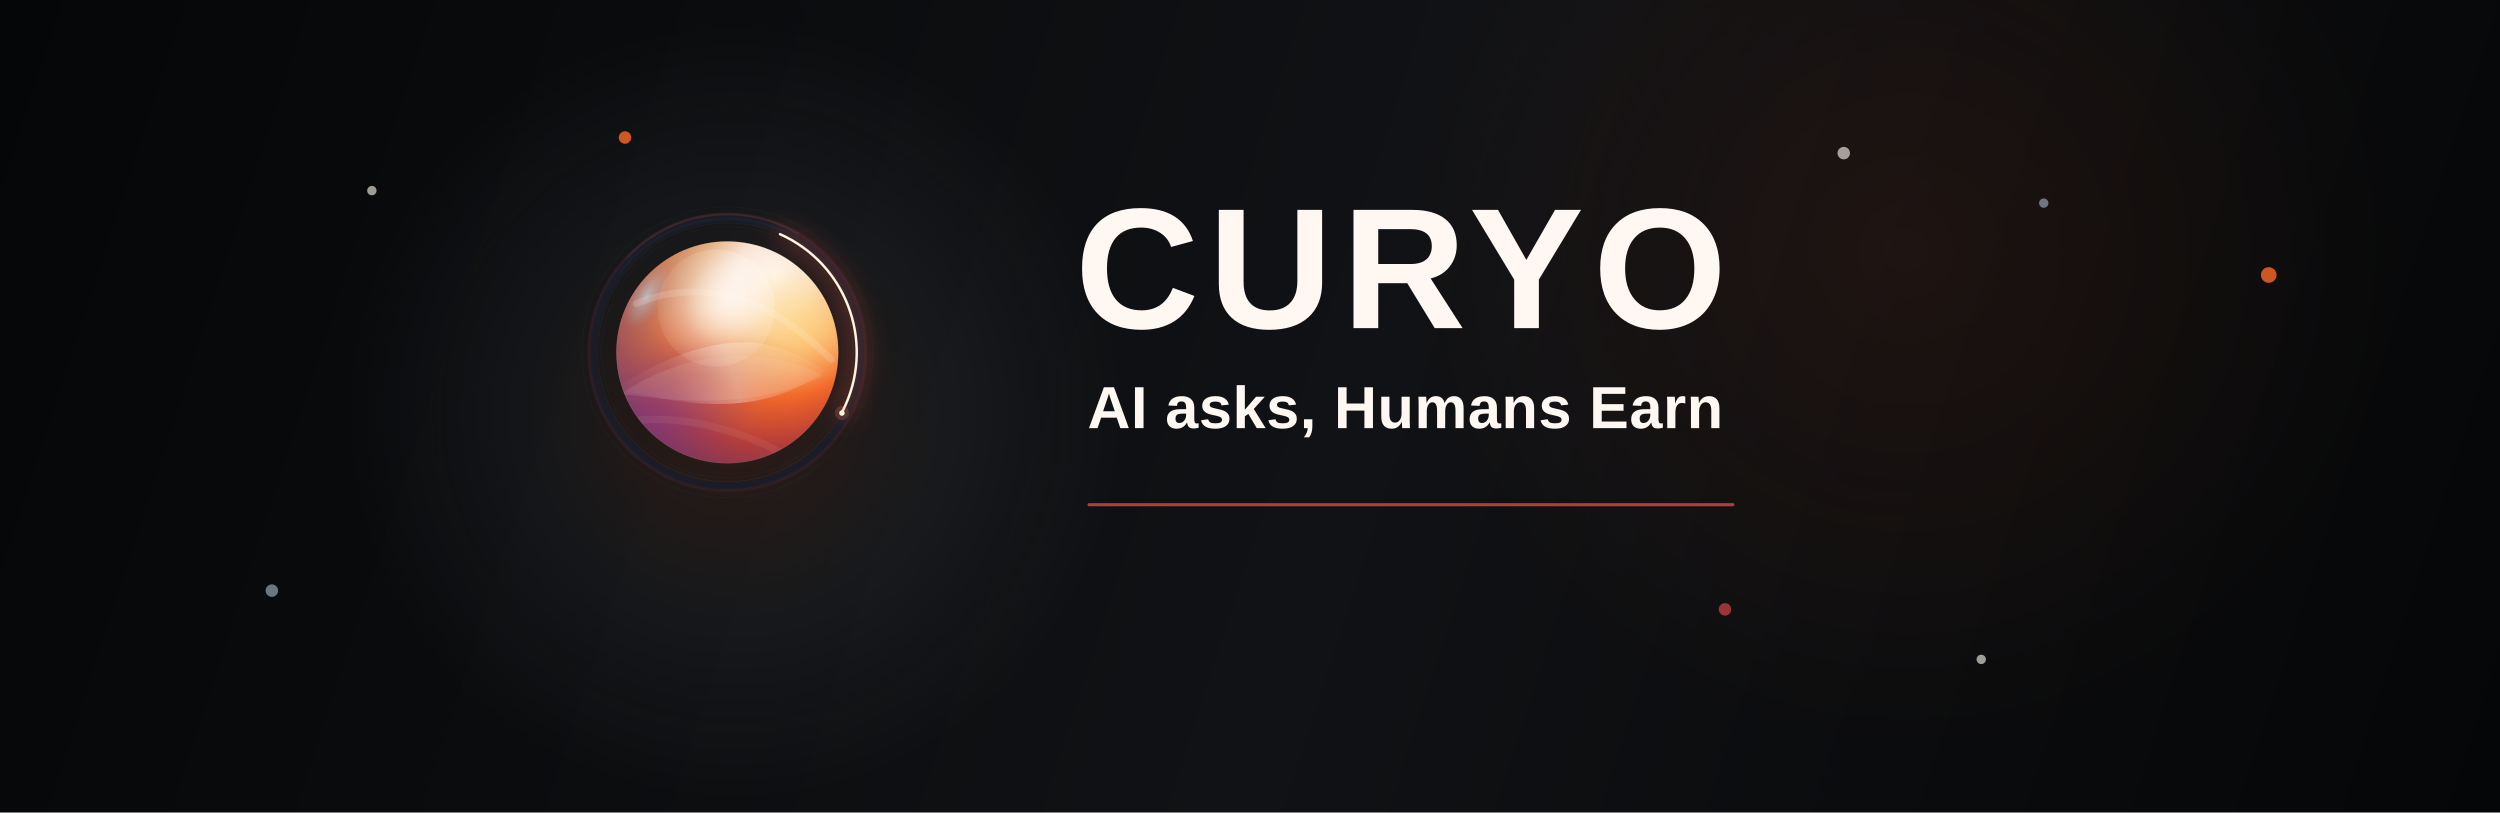
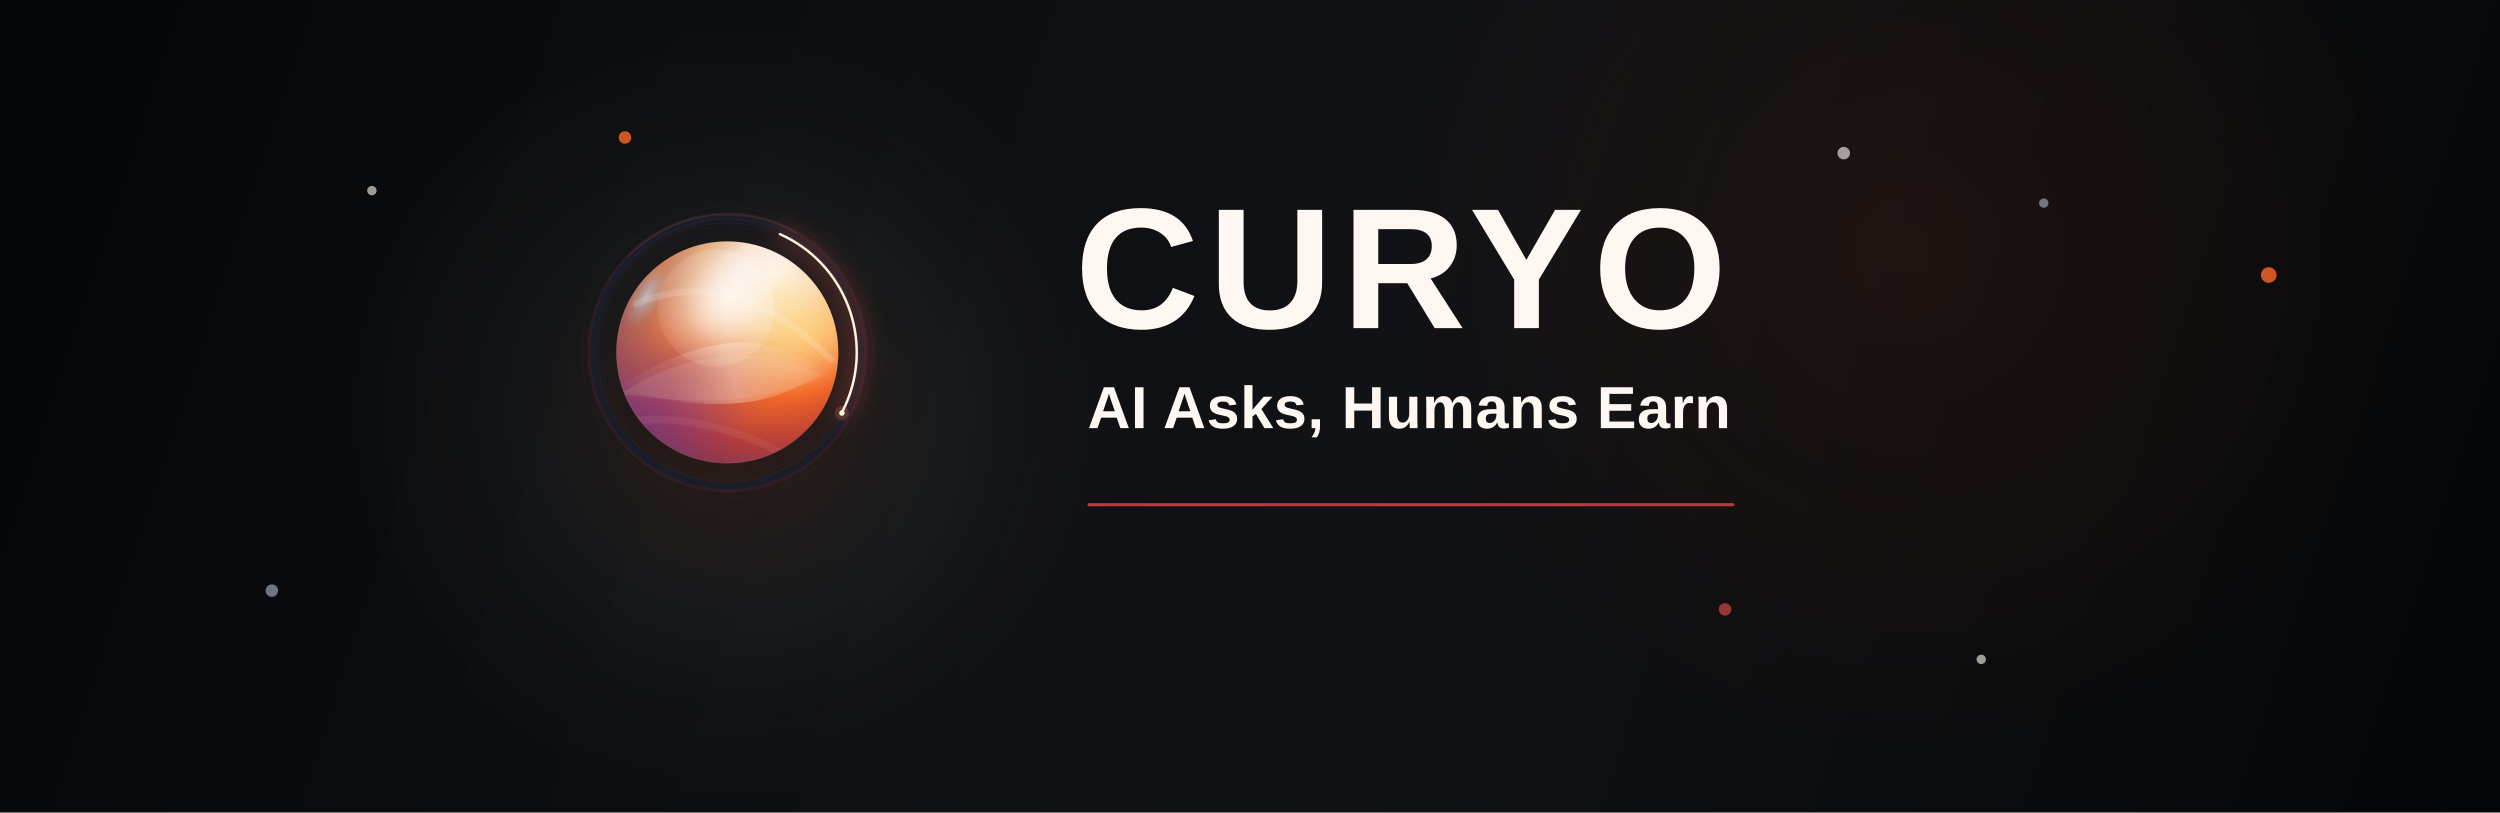
<svg xmlns="http://www.w3.org/2000/svg" viewBox="0 0 1600 520" width="1600" height="520" fill="none">
  <defs>
    <linearGradient id="banner-bg" x1="0" y1="0" x2="1600" y2="520" gradientUnits="userSpaceOnUse">
      <stop offset="0%" stop-color="#050607" />
      <stop offset="54%" stop-color="#111215" />
      <stop offset="100%" stop-color="#050607" />
    </linearGradient>
    <radialGradient id="banner-left-glow" cx="470" cy="264" r="250" gradientUnits="userSpaceOnUse">
      <stop offset="0%" stop-color="#F26426" stop-opacity="0.16" />
      <stop offset="56%" stop-color="#7E8996" stop-opacity="0.08" />
      <stop offset="100%" stop-color="#7E8996" stop-opacity="0" />
    </radialGradient>
    <radialGradient id="banner-right-glow" cx="1220" cy="160" r="320" gradientUnits="userSpaceOnUse">
      <stop offset="0%" stop-color="#F26426" stop-opacity="0.08" />
      <stop offset="100%" stop-color="#F26426" stop-opacity="0" />
    </radialGradient>
    <radialGradient id="orb-base" cx="0" cy="0" r="1" gradientUnits="userSpaceOnUse" gradientTransform="translate(856 450) rotate(136) scale(720 702)">
      <stop stop-color="#FFF8F2" />
      <stop offset="0.18" stop-color="#F8E1D0" />
      <stop offset="0.34" stop-color="#F7B070" />
      <stop offset="0.56" stop-color="#F26426" />
      <stop offset="0.78" stop-color="#B23C3B" />
      <stop offset="1" stop-color="#6A345F" />
    </radialGradient>
    <radialGradient id="orb-rim" cx="0" cy="0" r="1" gradientUnits="userSpaceOnUse" gradientTransform="translate(438 516) rotate(30) scale(240 540)">
      <stop stop-color="#AFC5D7" stop-opacity="0.82" />
      <stop offset="0.22" stop-color="#7E8996" stop-opacity="0.34" />
      <stop offset="1" stop-color="#7E8996" stop-opacity="0" />
    </radialGradient>
    <radialGradient id="soft-white" cx="0" cy="0" r="1" gradientUnits="userSpaceOnUse" gradientTransform="translate(710 520) rotate(128) scale(330 260)">
      <stop stop-color="#FFF8F3" stop-opacity="0.74" />
      <stop offset="0.52" stop-color="#FFF8F3" stop-opacity="0.2" />
      <stop offset="1" stop-color="#FFF8F3" stop-opacity="0" />
    </radialGradient>
    <radialGradient id="gold-bloom" cx="0" cy="0" r="1" gradientUnits="userSpaceOnUse" gradientTransform="translate(930 612) rotate(166) scale(270 220)">
      <stop stop-color="#FFD77E" stop-opacity="0.82" />
      <stop offset="1" stop-color="#FFD77E" stop-opacity="0" />
    </radialGradient>
    <radialGradient id="violet-pocket" cx="0" cy="0" r="1" gradientUnits="userSpaceOnUse" gradientTransform="translate(500 866) rotate(-26) scale(334 244)">
      <stop stop-color="#6B37A5" stop-opacity="0.54" />
      <stop offset="1" stop-color="#6B37A5" stop-opacity="0" />
    </radialGradient>
    <radialGradient id="ember-pocket" cx="0" cy="0" r="1" gradientUnits="userSpaceOnUse" gradientTransform="translate(620 760) rotate(8) scale(320 180)">
      <stop stop-color="#8C4A53" stop-opacity="0.36" />
      <stop offset="0.58" stop-color="#C46A4A" stop-opacity="0.22" />
      <stop offset="1" stop-color="#C46A4A" stop-opacity="0" />
    </radialGradient>
    <linearGradient id="fold-sheen" x1="290" y1="820" x2="1036" y2="650" gradientUnits="userSpaceOnUse">
      <stop stop-color="#FFF7F0" stop-opacity="0" />
      <stop offset="0.3" stop-color="#FFF7F0" stop-opacity="0.08" />
      <stop offset="0.56" stop-color="#FFF7F0" stop-opacity="0.34" />
      <stop offset="0.82" stop-color="#FFD7B2" stop-opacity="0.18" />
      <stop offset="1" stop-color="#FFD7B2" stop-opacity="0" />
    </linearGradient>
    <linearGradient id="flare-gradient" x1="860" y1="260" x2="1050" y2="736" gradientUnits="userSpaceOnUse">
      <stop stop-color="#F45C4D" />
      <stop offset="0.24" stop-color="#FF8A5D" />
      <stop offset="0.56" stop-color="#FFC37A" />
      <stop offset="0.82" stop-color="#FFE1A7" />
      <stop offset="1" stop-color="#FFF4DB" />
    </linearGradient>
    <linearGradient id="flare-core" x1="870" y1="280" x2="1036" y2="716" gradientUnits="userSpaceOnUse">
      <stop stop-color="#FF9E78" />
      <stop offset="0.48" stop-color="#FFF0CF" />
      <stop offset="1" stop-color="#FFF8ED" />
    </linearGradient>
    <filter id="blur-40" x="0" y="0" width="1400" height="1400" filterUnits="userSpaceOnUse" color-interpolation-filters="sRGB">
      <feGaussianBlur stdDeviation="40" />
    </filter>
    <clipPath id="orb-clip">
      <circle cx="700" cy="700" r="360" />
    </clipPath>
    <symbol id="banner-mark" viewBox="0 0 1400 1400">
      <circle cx="700" cy="700" r="472" stroke="#FFFFFF" stroke-opacity="0.03" stroke-width="2" />
      <circle cx="700" cy="700" r="448" stroke="#342129" stroke-opacity="0.66" stroke-width="12" />
      <circle cx="700" cy="700" r="434" stroke="#1A1E28" stroke-opacity="0.96" stroke-width="20" />
      <circle cx="700" cy="700" r="420" stroke="#FFFFFF" stroke-opacity="0.055" stroke-width="2" />
      <circle cx="700" cy="700" r="408" stroke="#FFFFFF" stroke-opacity="0.038" stroke-width="1.4" />
      <circle cx="700" cy="700" r="448" stroke="#F3A16E" stroke-opacity="0.08" stroke-width="6" stroke-linecap="round" stroke-dasharray="598 2218" transform="rotate(-136 700 700)" />
      <circle cx="700" cy="700" r="434" stroke="#FFFFFF" stroke-opacity="0.04" stroke-width="2.2" stroke-linecap="round" stroke-dasharray="536 2130" transform="rotate(-136 700 700)" />
      <g filter="url(#blur-40)">
        <circle cx="700" cy="700" r="420" stroke="#F45C4D" stroke-opacity="0.54" stroke-width="28" stroke-linecap="round" stroke-dasharray="688 1952" transform="rotate(-66 700 700)" />
      </g>
      <circle cx="700" cy="700" r="420" stroke="#6D352A" stroke-opacity="0.42" stroke-width="10" stroke-linecap="round" stroke-dasharray="688 1952" transform="rotate(-66 700 700)" />
      <circle cx="700" cy="700" r="420" stroke="url(#flare-gradient)" stroke-width="8" stroke-linecap="round" stroke-dasharray="688 1952" transform="rotate(-66 700 700)" />
      <circle cx="700" cy="700" r="420" stroke="url(#flare-core)" stroke-width="2.4" stroke-linecap="round" stroke-dasharray="688 1952" transform="rotate(-66 700 700)" />
      <circle cx="1072" cy="897" r="23" fill="#FF8D65" fill-opacity="0.18" />
      <circle cx="1072" cy="897" r="9" fill="#FFF3DF" />
      <circle cx="700" cy="700" r="360" fill="url(#orb-base)" />
      <circle cx="700" cy="700" r="360" fill="url(#orb-rim)" />
      <g clip-path="url(#orb-clip)">
        <g filter="url(#blur-40)">
          <ellipse cx="672" cy="538" rx="280" ry="184" fill="url(#soft-white)" />
          <ellipse cx="930" cy="640" rx="246" ry="214" fill="url(#gold-bloom)" />
          <ellipse cx="508" cy="904" rx="286" ry="218" fill="url(#violet-pocket)" />
          <ellipse cx="662" cy="774" rx="316" ry="176" fill="url(#ember-pocket)" />
        </g>
        <path d="M330 822C464 734 582 684 704 670C810 658 902 686 1018 760C944 812 868 844 788 858C680 876 560 868 442 840C404 832 368 826 330 822Z" fill="url(#fold-sheen)" />
        <path d="M350 838C466 760 574 724 694 714C808 704 906 726 1012 776C932 814 852 838 766 848C642 864 520 858 402 840C384 838 366 838 350 838Z" fill="#F5E3D2" fill-opacity="0.11" />
        <path d="M404 542C518 494 634 492 752 530C842 560 938 626 1038 724" stroke="#FFF7F1" stroke-opacity="0.16" stroke-width="22" stroke-linecap="round" />
        <path d="M344 930C456 908 574 916 706 956C820 990 910 1040 988 1110" stroke="#E2B2A0" stroke-opacity="0.1" stroke-width="24" stroke-linecap="round" />
        <circle cx="1118" cy="490" r="50" fill="#FFF9F2" fill-opacity="0.9" />
        <circle cx="664" cy="556" r="190" fill="url(#soft-white)" />
      </g>
      <circle cx="700" cy="700" r="360" fill="none" stroke="#FFF8F2" stroke-opacity="0.14" stroke-width="2" />
    </symbol>
  </defs>
  <rect width="1600" height="520" fill="url(#banner-bg)" />
  <circle cx="470" cy="264" r="250" fill="url(#banner-left-glow)" />
  <circle cx="1220" cy="160" r="320" fill="url(#banner-right-glow)" />
  <g opacity="0.84">
    <circle cx="1180" cy="98" r="4" fill="#FFF8F2" fill-opacity="0.72" />
    <circle cx="1308" cy="130" r="3" fill="#7E8996" />
    <circle cx="1452" cy="176" r="5" fill="#F26426" />
    <circle cx="1104" cy="390" r="4" fill="#B23C3B" />
    <circle cx="1268" cy="422" r="3" fill="#FFF8F2" fill-opacity="0.72" />
    <circle cx="238" cy="122" r="3" fill="#FFF8F2" fill-opacity="0.72" />
    <circle cx="400" cy="88" r="4" fill="#F26426" />
    <circle cx="174" cy="378" r="4" fill="#7E8996" />
  </g>
  <svg x="362" y="122" width="276" height="276" viewBox="140 140 1120 1120" overflow="visible">
    <use href="#banner-mark" />
  </svg>
  <text x="688" y="210" font-family="'Helvetica Neue', Arial, sans-serif" font-size="110" font-weight="700" fill="#FFF8F2" letter-spacing="6">
    CURYO
  </text>
  <text x="696" y="274" font-family="'Helvetica Neue', Arial, sans-serif" font-size="38" font-weight="700" fill="#FFF8F2" letter-spacing=".4">
-     <tspan x="696" dy="0">AI asks, Humans Earn</tspan>
+     <tspan x="696" dy="0">AI Asks, Humans Earn</tspan>
  </text>
  <rect x="696" y="322" width="414" height="2" rx="1" fill="#B23C3B" />
</svg>
